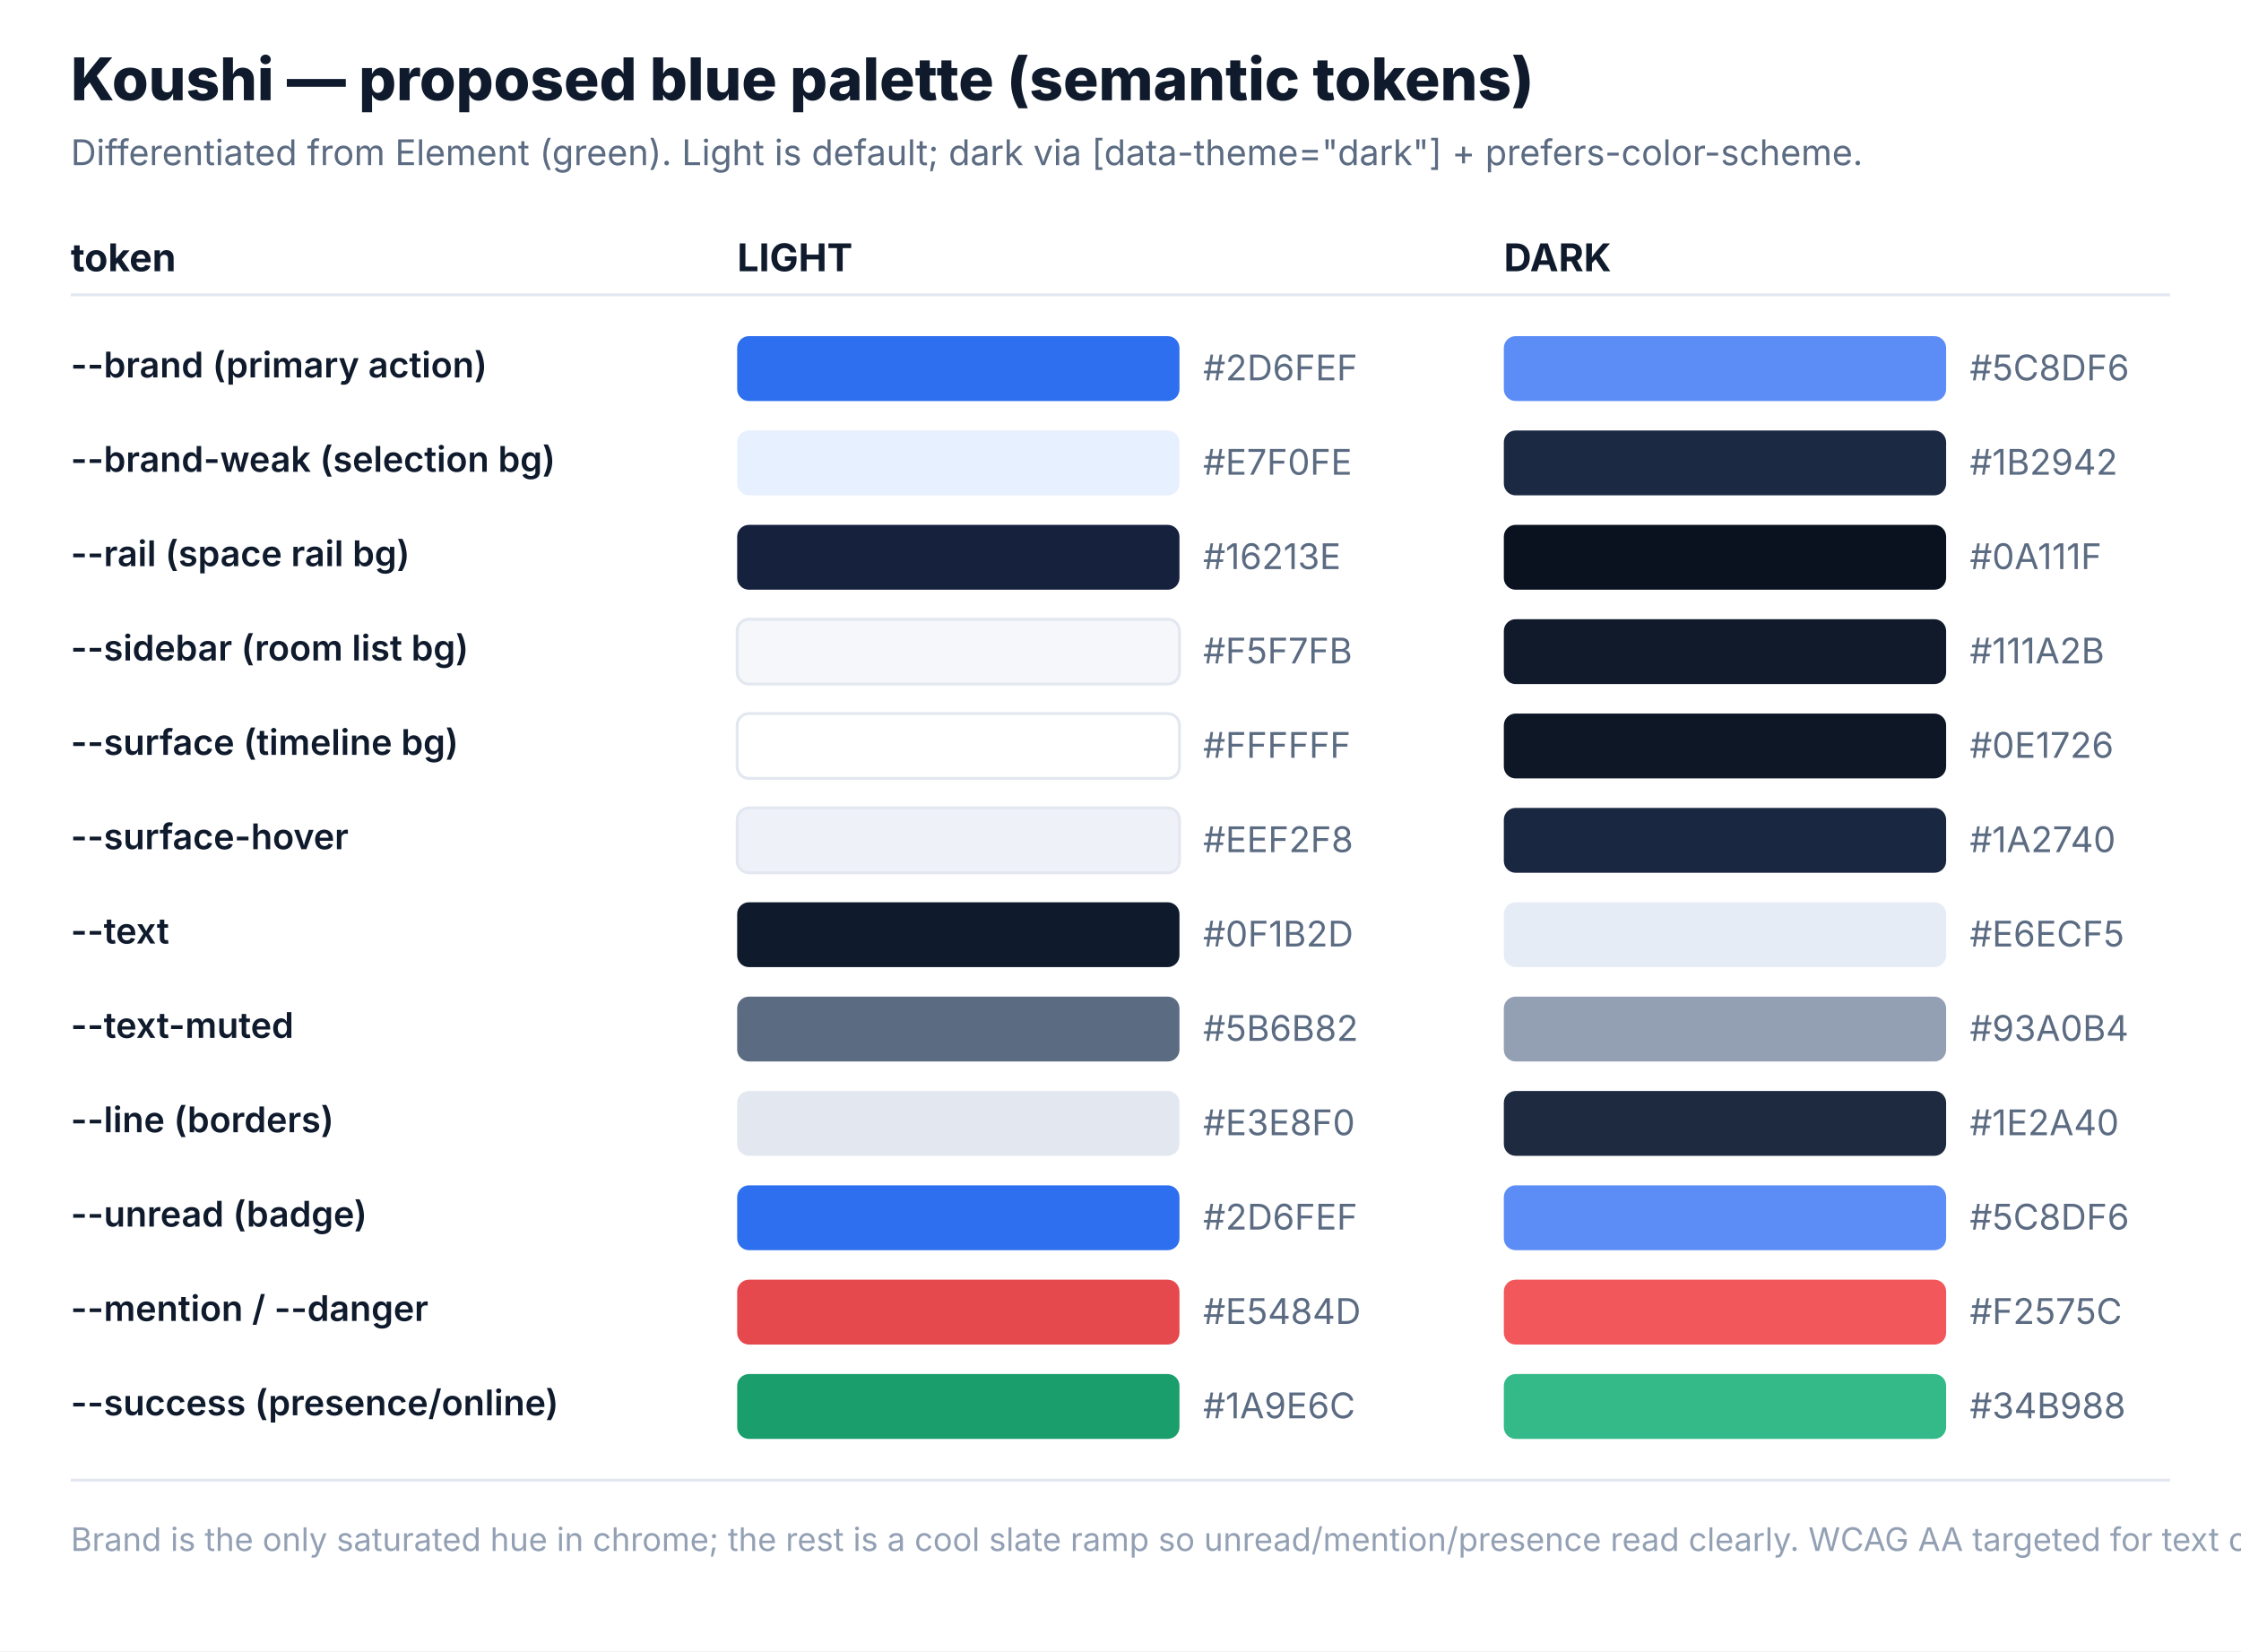
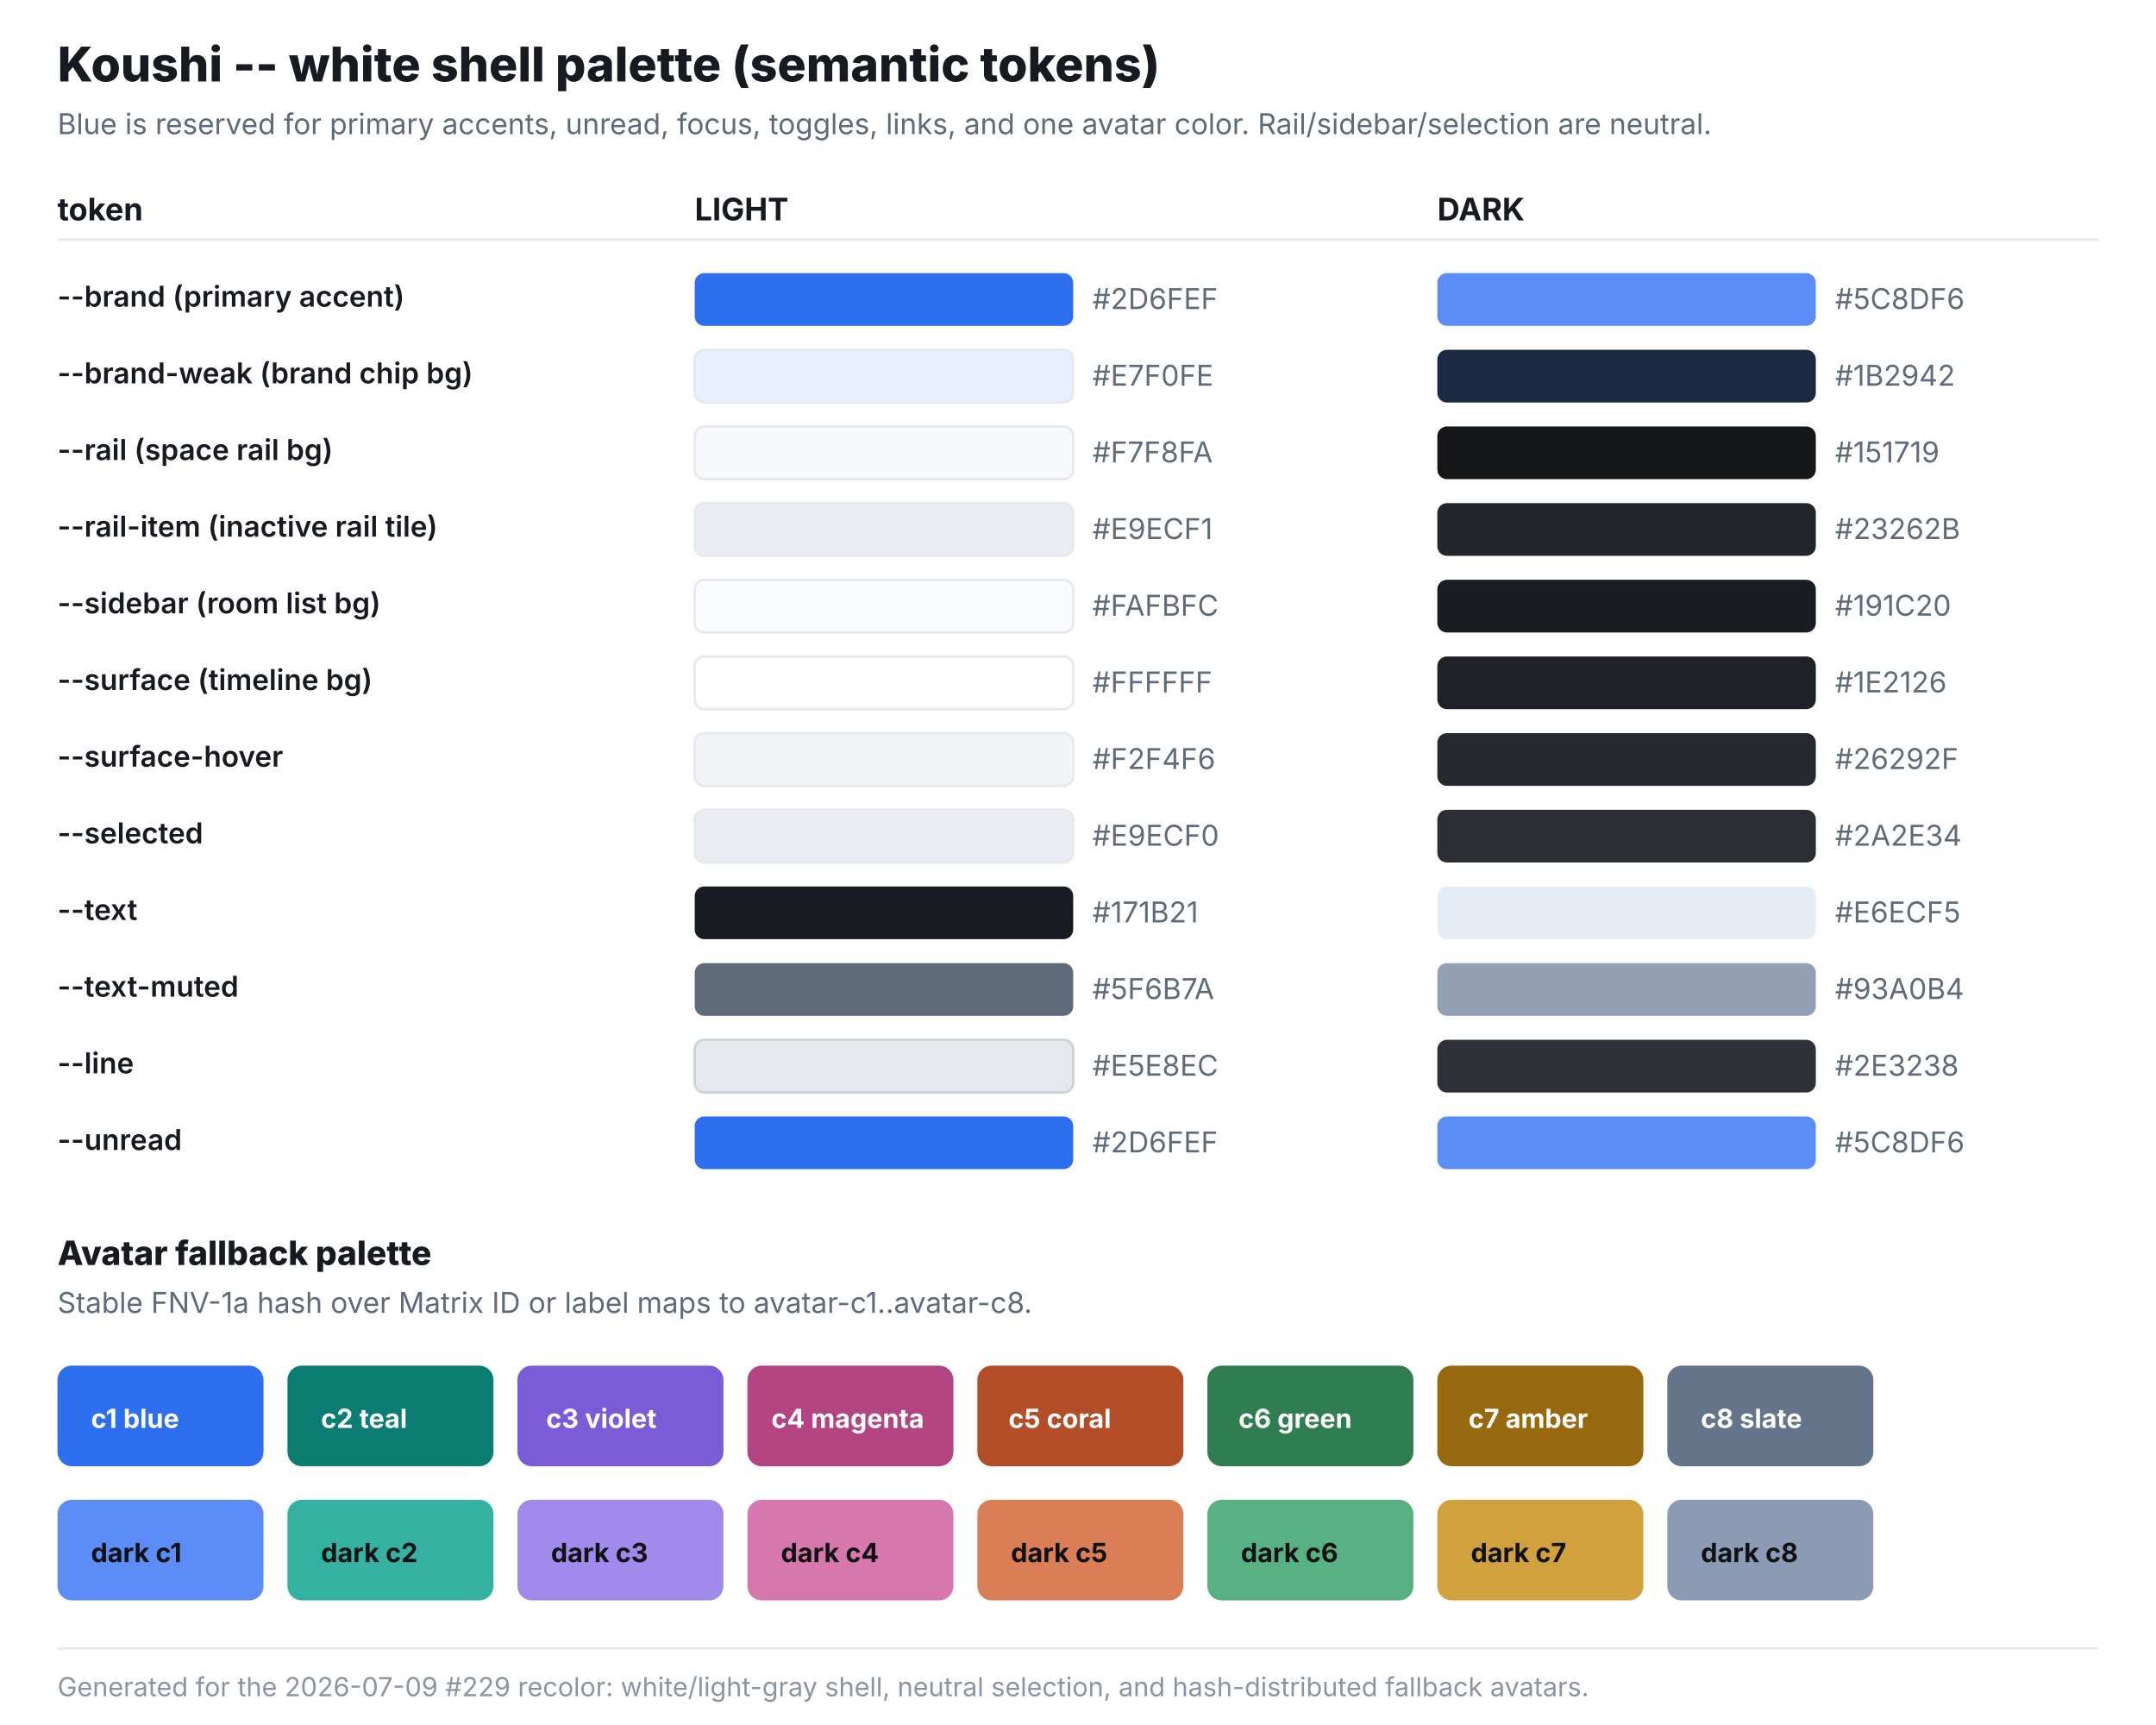
- <svg xmlns="http://www.w3.org/2000/svg" width="760" height="560" viewBox="0 0 760 560" font-family="Inter, system-ui, sans-serif">
-   <rect width="760" height="560" fill="#ffffff" />
-   <text x="24" y="34" font-size="20" font-weight="800" fill="#0F1B2D">Koushi — proposed blue palette (semantic tokens)</text>
-   <text x="24" y="56" font-size="12" fill="#5B6B82">Differentiated from Element (green). Light is default; dark via [data-theme="dark"] + prefers-color-scheme.</text>
-   <text x="24" y="92" font-size="13" font-weight="700" fill="#0F1B2D">token</text>
-   <text x="250" y="92" font-size="13" font-weight="700" fill="#0F1B2D">LIGHT</text>
-   <text x="510" y="92" font-size="13" font-weight="700" fill="#0F1B2D">DARK</text>
-   <line x1="24" y1="100" x2="736" y2="100" stroke="#E3E8F0" />
+ <svg xmlns="http://www.w3.org/2000/svg" width="900" height="720" viewBox="0 0 900 720" font-family="Inter, system-ui, sans-serif">
+   <rect width="900" height="720" fill="#ffffff" />
+   <text x="24" y="34" font-size="20" font-weight="800" fill="#171B21">Koushi -- white shell palette (semantic tokens)</text>
+   <text x="24" y="56" font-size="12" fill="#5F6B7A">Blue is reserved for primary accents, unread, focus, toggles, links, and one avatar color. Rail/sidebar/selection are neutral.</text>
+   <text x="24" y="92" font-size="13" font-weight="700" fill="#171B21">token</text>
+   <text x="290" y="92" font-size="13" font-weight="700" fill="#171B21">LIGHT</text>
+   <text x="600" y="92" font-size="13" font-weight="700" fill="#171B21">DARK</text>
+   <line x1="24" y1="100" x2="876" y2="100" stroke="#E5E8EC" />
  <g font-size="12">
-     <text x="24" y="128" fill="#0F1B2D" font-weight="600">--brand (primary action)</text>
-     <rect x="250" y="114" width="150" height="22" rx="4" fill="#2D6FEF" />
-     <text x="408" y="129" fill="#5B6B82">#2D6FEF</text>
-     <rect x="510" y="114" width="150" height="22" rx="4" fill="#5C8DF6" />
-     <text x="668" y="129" fill="#5B6B82">#5C8DF6</text>
-     <text x="24" y="160" fill="#0F1B2D" font-weight="600">--brand-weak (selection bg)</text>
-     <rect x="250" y="146" width="150" height="22" rx="4" fill="#E7F0FE" />
-     <text x="408" y="161" fill="#5B6B82">#E7F0FE</text>
-     <rect x="510" y="146" width="150" height="22" rx="4" fill="#1B2942" />
-     <text x="668" y="161" fill="#5B6B82">#1B2942</text>
-     <text x="24" y="192" fill="#0F1B2D" font-weight="600">--rail (space rail bg)</text>
-     <rect x="250" y="178" width="150" height="22" rx="4" fill="#16213E" />
-     <text x="408" y="193" fill="#5B6B82">#16213E</text>
-     <rect x="510" y="178" width="150" height="22" rx="4" fill="#0A111F" />
-     <text x="668" y="193" fill="#5B6B82">#0A111F</text>
-     <text x="24" y="224" fill="#0F1B2D" font-weight="600">--sidebar (room list bg)</text>
-     <rect x="250" y="210" width="150" height="22" rx="4" fill="#F5F7FB" stroke="#E3E8F0" />
-     <text x="408" y="225" fill="#5B6B82">#F5F7FB</text>
-     <rect x="510" y="210" width="150" height="22" rx="4" fill="#111A2B" />
-     <text x="668" y="225" fill="#5B6B82">#111A2B</text>
-     <text x="24" y="256" fill="#0F1B2D" font-weight="600">--surface (timeline bg)</text>
-     <rect x="250" y="242" width="150" height="22" rx="4" fill="#FFFFFF" stroke="#E3E8F0" />
-     <text x="408" y="257" fill="#5B6B82">#FFFFFF</text>
-     <rect x="510" y="242" width="150" height="22" rx="4" fill="#0E1726" />
-     <text x="668" y="257" fill="#5B6B82">#0E1726</text>
-     <text x="24" y="288" fill="#0F1B2D" font-weight="600">--surface-hover</text>
-     <rect x="250" y="274" width="150" height="22" rx="4" fill="#EEF2F8" stroke="#E3E8F0" />
-     <text x="408" y="289" fill="#5B6B82">#EEF2F8</text>
-     <rect x="510" y="274" width="150" height="22" rx="4" fill="#1A2740" />
-     <text x="668" y="289" fill="#5B6B82">#1A2740</text>
-     <text x="24" y="320" fill="#0F1B2D" font-weight="600">--text</text>
-     <rect x="250" y="306" width="150" height="22" rx="4" fill="#0F1B2D" />
-     <text x="408" y="321" fill="#5B6B82">#0F1B2D</text>
-     <rect x="510" y="306" width="150" height="22" rx="4" fill="#E6ECF5" />
-     <text x="668" y="321" fill="#5B6B82">#E6ECF5</text>
-     <text x="24" y="352" fill="#0F1B2D" font-weight="600">--text-muted</text>
-     <rect x="250" y="338" width="150" height="22" rx="4" fill="#5B6B82" />
-     <text x="408" y="353" fill="#5B6B82">#5B6B82</text>
-     <rect x="510" y="338" width="150" height="22" rx="4" fill="#93A0B4" />
-     <text x="668" y="353" fill="#5B6B82">#93A0B4</text>
-     <text x="24" y="384" fill="#0F1B2D" font-weight="600">--line (borders)</text>
-     <rect x="250" y="370" width="150" height="22" rx="4" fill="#E3E8F0" />
-     <text x="408" y="385" fill="#5B6B82">#E3E8F0</text>
-     <rect x="510" y="370" width="150" height="22" rx="4" fill="#1E2A40" />
-     <text x="668" y="385" fill="#5B6B82">#1E2A40</text>
-     <text x="24" y="416" fill="#0F1B2D" font-weight="600">--unread (badge)</text>
-     <rect x="250" y="402" width="150" height="22" rx="4" fill="#2D6FEF" />
-     <text x="408" y="417" fill="#5B6B82">#2D6FEF</text>
-     <rect x="510" y="402" width="150" height="22" rx="4" fill="#5C8DF6" />
-     <text x="668" y="417" fill="#5B6B82">#5C8DF6</text>
-     <text x="24" y="448" fill="#0F1B2D" font-weight="600">--mention / --danger</text>
-     <rect x="250" y="434" width="150" height="22" rx="4" fill="#E5484D" />
-     <text x="408" y="449" fill="#5B6B82">#E5484D</text>
-     <rect x="510" y="434" width="150" height="22" rx="4" fill="#F2575C" />
-     <text x="668" y="449" fill="#5B6B82">#F2575C</text>
-     <text x="24" y="480" fill="#0F1B2D" font-weight="600">--success (presence/online)</text>
-     <rect x="250" y="466" width="150" height="22" rx="4" fill="#1A9E6C" />
-     <text x="408" y="481" fill="#5B6B82">#1A9E6C</text>
-     <rect x="510" y="466" width="150" height="22" rx="4" fill="#34B988" />
-     <text x="668" y="481" fill="#5B6B82">#34B988</text>
+     <text x="24" y="128" fill="#171B21" font-weight="600">--brand (primary accent)</text>
+     <rect x="290" y="114" width="158" height="22" rx="4" fill="#2D6FEF" />
+     <text x="456" y="129" fill="#5F6B7A">#2D6FEF</text>
+     <rect x="600" y="114" width="158" height="22" rx="4" fill="#5C8DF6" />
+     <text x="766" y="129" fill="#5F6B7A">#5C8DF6</text>
+     <text x="24" y="160" fill="#171B21" font-weight="600">--brand-weak (brand chip bg)</text>
+     <rect x="290" y="146" width="158" height="22" rx="4" fill="#E7F0FE" stroke="#E5E8EC" />
+     <text x="456" y="161" fill="#5F6B7A">#E7F0FE</text>
+     <rect x="600" y="146" width="158" height="22" rx="4" fill="#1B2942" />
+     <text x="766" y="161" fill="#5F6B7A">#1B2942</text>
+     <text x="24" y="192" fill="#171B21" font-weight="600">--rail (space rail bg)</text>
+     <rect x="290" y="178" width="158" height="22" rx="4" fill="#F7F8FA" stroke="#E5E8EC" />
+     <text x="456" y="193" fill="#5F6B7A">#F7F8FA</text>
+     <rect x="600" y="178" width="158" height="22" rx="4" fill="#151719" />
+     <text x="766" y="193" fill="#5F6B7A">#151719</text>
+     <text x="24" y="224" fill="#171B21" font-weight="600">--rail-item (inactive rail tile)</text>
+     <rect x="290" y="210" width="158" height="22" rx="4" fill="#E9ECF1" stroke="#E5E8EC" />
+     <text x="456" y="225" fill="#5F6B7A">#E9ECF1</text>
+     <rect x="600" y="210" width="158" height="22" rx="4" fill="#23262B" />
+     <text x="766" y="225" fill="#5F6B7A">#23262B</text>
+     <text x="24" y="256" fill="#171B21" font-weight="600">--sidebar (room list bg)</text>
+     <rect x="290" y="242" width="158" height="22" rx="4" fill="#FAFBFC" stroke="#E5E8EC" />
+     <text x="456" y="257" fill="#5F6B7A">#FAFBFC</text>
+     <rect x="600" y="242" width="158" height="22" rx="4" fill="#191C20" />
+     <text x="766" y="257" fill="#5F6B7A">#191C20</text>
+     <text x="24" y="288" fill="#171B21" font-weight="600">--surface (timeline bg)</text>
+     <rect x="290" y="274" width="158" height="22" rx="4" fill="#FFFFFF" stroke="#E5E8EC" />
+     <text x="456" y="289" fill="#5F6B7A">#FFFFFF</text>
+     <rect x="600" y="274" width="158" height="22" rx="4" fill="#1E2126" />
+     <text x="766" y="289" fill="#5F6B7A">#1E2126</text>
+     <text x="24" y="320" fill="#171B21" font-weight="600">--surface-hover</text>
+     <rect x="290" y="306" width="158" height="22" rx="4" fill="#F2F4F6" stroke="#E5E8EC" />
+     <text x="456" y="321" fill="#5F6B7A">#F2F4F6</text>
+     <rect x="600" y="306" width="158" height="22" rx="4" fill="#26292F" />
+     <text x="766" y="321" fill="#5F6B7A">#26292F</text>
+     <text x="24" y="352" fill="#171B21" font-weight="600">--selected</text>
+     <rect x="290" y="338" width="158" height="22" rx="4" fill="#E9ECF0" stroke="#E5E8EC" />
+     <text x="456" y="353" fill="#5F6B7A">#E9ECF0</text>
+     <rect x="600" y="338" width="158" height="22" rx="4" fill="#2A2E34" />
+     <text x="766" y="353" fill="#5F6B7A">#2A2E34</text>
+     <text x="24" y="384" fill="#171B21" font-weight="600">--text</text>
+     <rect x="290" y="370" width="158" height="22" rx="4" fill="#171B21" />
+     <text x="456" y="385" fill="#5F6B7A">#171B21</text>
+     <rect x="600" y="370" width="158" height="22" rx="4" fill="#E6ECF5" />
+     <text x="766" y="385" fill="#5F6B7A">#E6ECF5</text>
+     <text x="24" y="416" fill="#171B21" font-weight="600">--text-muted</text>
+     <rect x="290" y="402" width="158" height="22" rx="4" fill="#5F6B7A" />
+     <text x="456" y="417" fill="#5F6B7A">#5F6B7A</text>
+     <rect x="600" y="402" width="158" height="22" rx="4" fill="#93A0B4" />
+     <text x="766" y="417" fill="#5F6B7A">#93A0B4</text>
+     <text x="24" y="448" fill="#171B21" font-weight="600">--line</text>
+     <rect x="290" y="434" width="158" height="22" rx="4" fill="#E5E8EC" stroke="#CCD2DA" />
+     <text x="456" y="449" fill="#5F6B7A">#E5E8EC</text>
+     <rect x="600" y="434" width="158" height="22" rx="4" fill="#2E3238" />
+     <text x="766" y="449" fill="#5F6B7A">#2E3238</text>
+     <text x="24" y="480" fill="#171B21" font-weight="600">--unread</text>
+     <rect x="290" y="466" width="158" height="22" rx="4" fill="#2D6FEF" />
+     <text x="456" y="481" fill="#5F6B7A">#2D6FEF</text>
+     <rect x="600" y="466" width="158" height="22" rx="4" fill="#5C8DF6" />
+     <text x="766" y="481" fill="#5F6B7A">#5C8DF6</text>
  </g>
-   <line x1="24" y1="502" x2="736" y2="502" stroke="#E3E8F0" />
-   <text x="24" y="526" font-size="11" fill="#93A0B4">Brand is the only saturated hue in chrome; the rest is a cool slate ramp so unread/mention/presence read clearly. WCAG AA targeted for text on surface/sidebar.</text>
+   <text x="24" y="528" font-size="14" font-weight="800" fill="#171B21">Avatar fallback palette</text>
+   <text x="24" y="548" font-size="12" fill="#5F6B7A">Stable FNV-1a hash over Matrix ID or label maps to avatar-c1..avatar-c8.</text>
+   <g font-size="11" font-weight="700">
+     <rect x="24" y="570" width="86" height="42" rx="6" fill="#2D6FEF" />
+     <text x="38" y="596" fill="#FFFFFF">c1 blue</text>
+     <rect x="120" y="570" width="86" height="42" rx="6" fill="#0C7D72" />
+     <text x="134" y="596" fill="#FFFFFF">c2 teal</text>
+     <rect x="216" y="570" width="86" height="42" rx="6" fill="#7C5CD6" />
+     <text x="228" y="596" fill="#FFFFFF">c3 violet</text>
+     <rect x="312" y="570" width="86" height="42" rx="6" fill="#B34482" />
+     <text x="322" y="596" fill="#FFFFFF">c4 magenta</text>
+     <rect x="408" y="570" width="86" height="42" rx="6" fill="#B34D28" />
+     <text x="421" y="596" fill="#FFFFFF">c5 coral</text>
+     <rect x="504" y="570" width="86" height="42" rx="6" fill="#2F7D50" />
+     <text x="517" y="596" fill="#FFFFFF">c6 green</text>
+     <rect x="600" y="570" width="86" height="42" rx="6" fill="#96690F" />
+     <text x="613" y="596" fill="#FFFFFF">c7 amber</text>
+     <rect x="696" y="570" width="86" height="42" rx="6" fill="#64748B" />
+     <text x="710" y="596" fill="#FFFFFF">c8 slate</text>
+   </g>
+   <g font-size="11" font-weight="700">
+     <rect x="24" y="626" width="86" height="42" rx="6" fill="#5C8DF6" />
+     <text x="38" y="652" fill="#101214">dark c1</text>
+     <rect x="120" y="626" width="86" height="42" rx="6" fill="#35B1A2" />
+     <text x="134" y="652" fill="#101214">dark c2</text>
+     <rect x="216" y="626" width="86" height="42" rx="6" fill="#A08AEC" />
+     <text x="230" y="652" fill="#101214">dark c3</text>
+     <rect x="312" y="626" width="86" height="42" rx="6" fill="#D678AD" />
+     <text x="326" y="652" fill="#101214">dark c4</text>
+     <rect x="408" y="626" width="86" height="42" rx="6" fill="#D97E57" />
+     <text x="422" y="652" fill="#101214">dark c5</text>
+     <rect x="504" y="626" width="86" height="42" rx="6" fill="#58B183" />
+     <text x="518" y="652" fill="#101214">dark c6</text>
+     <rect x="600" y="626" width="86" height="42" rx="6" fill="#D0A13C" />
+     <text x="614" y="652" fill="#101214">dark c7</text>
+     <rect x="696" y="626" width="86" height="42" rx="6" fill="#8B9BB4" />
+     <text x="710" y="652" fill="#101214">dark c8</text>
+   </g>
+   <line x1="24" y1="688" x2="876" y2="688" stroke="#E5E8EC" />
+   <text x="24" y="708" font-size="11" fill="#8A94A3">Generated for the 2026-07-09 #229 recolor: white/light-gray shell, neutral selection, and hash-distributed fallback avatars.</text>
</svg>
